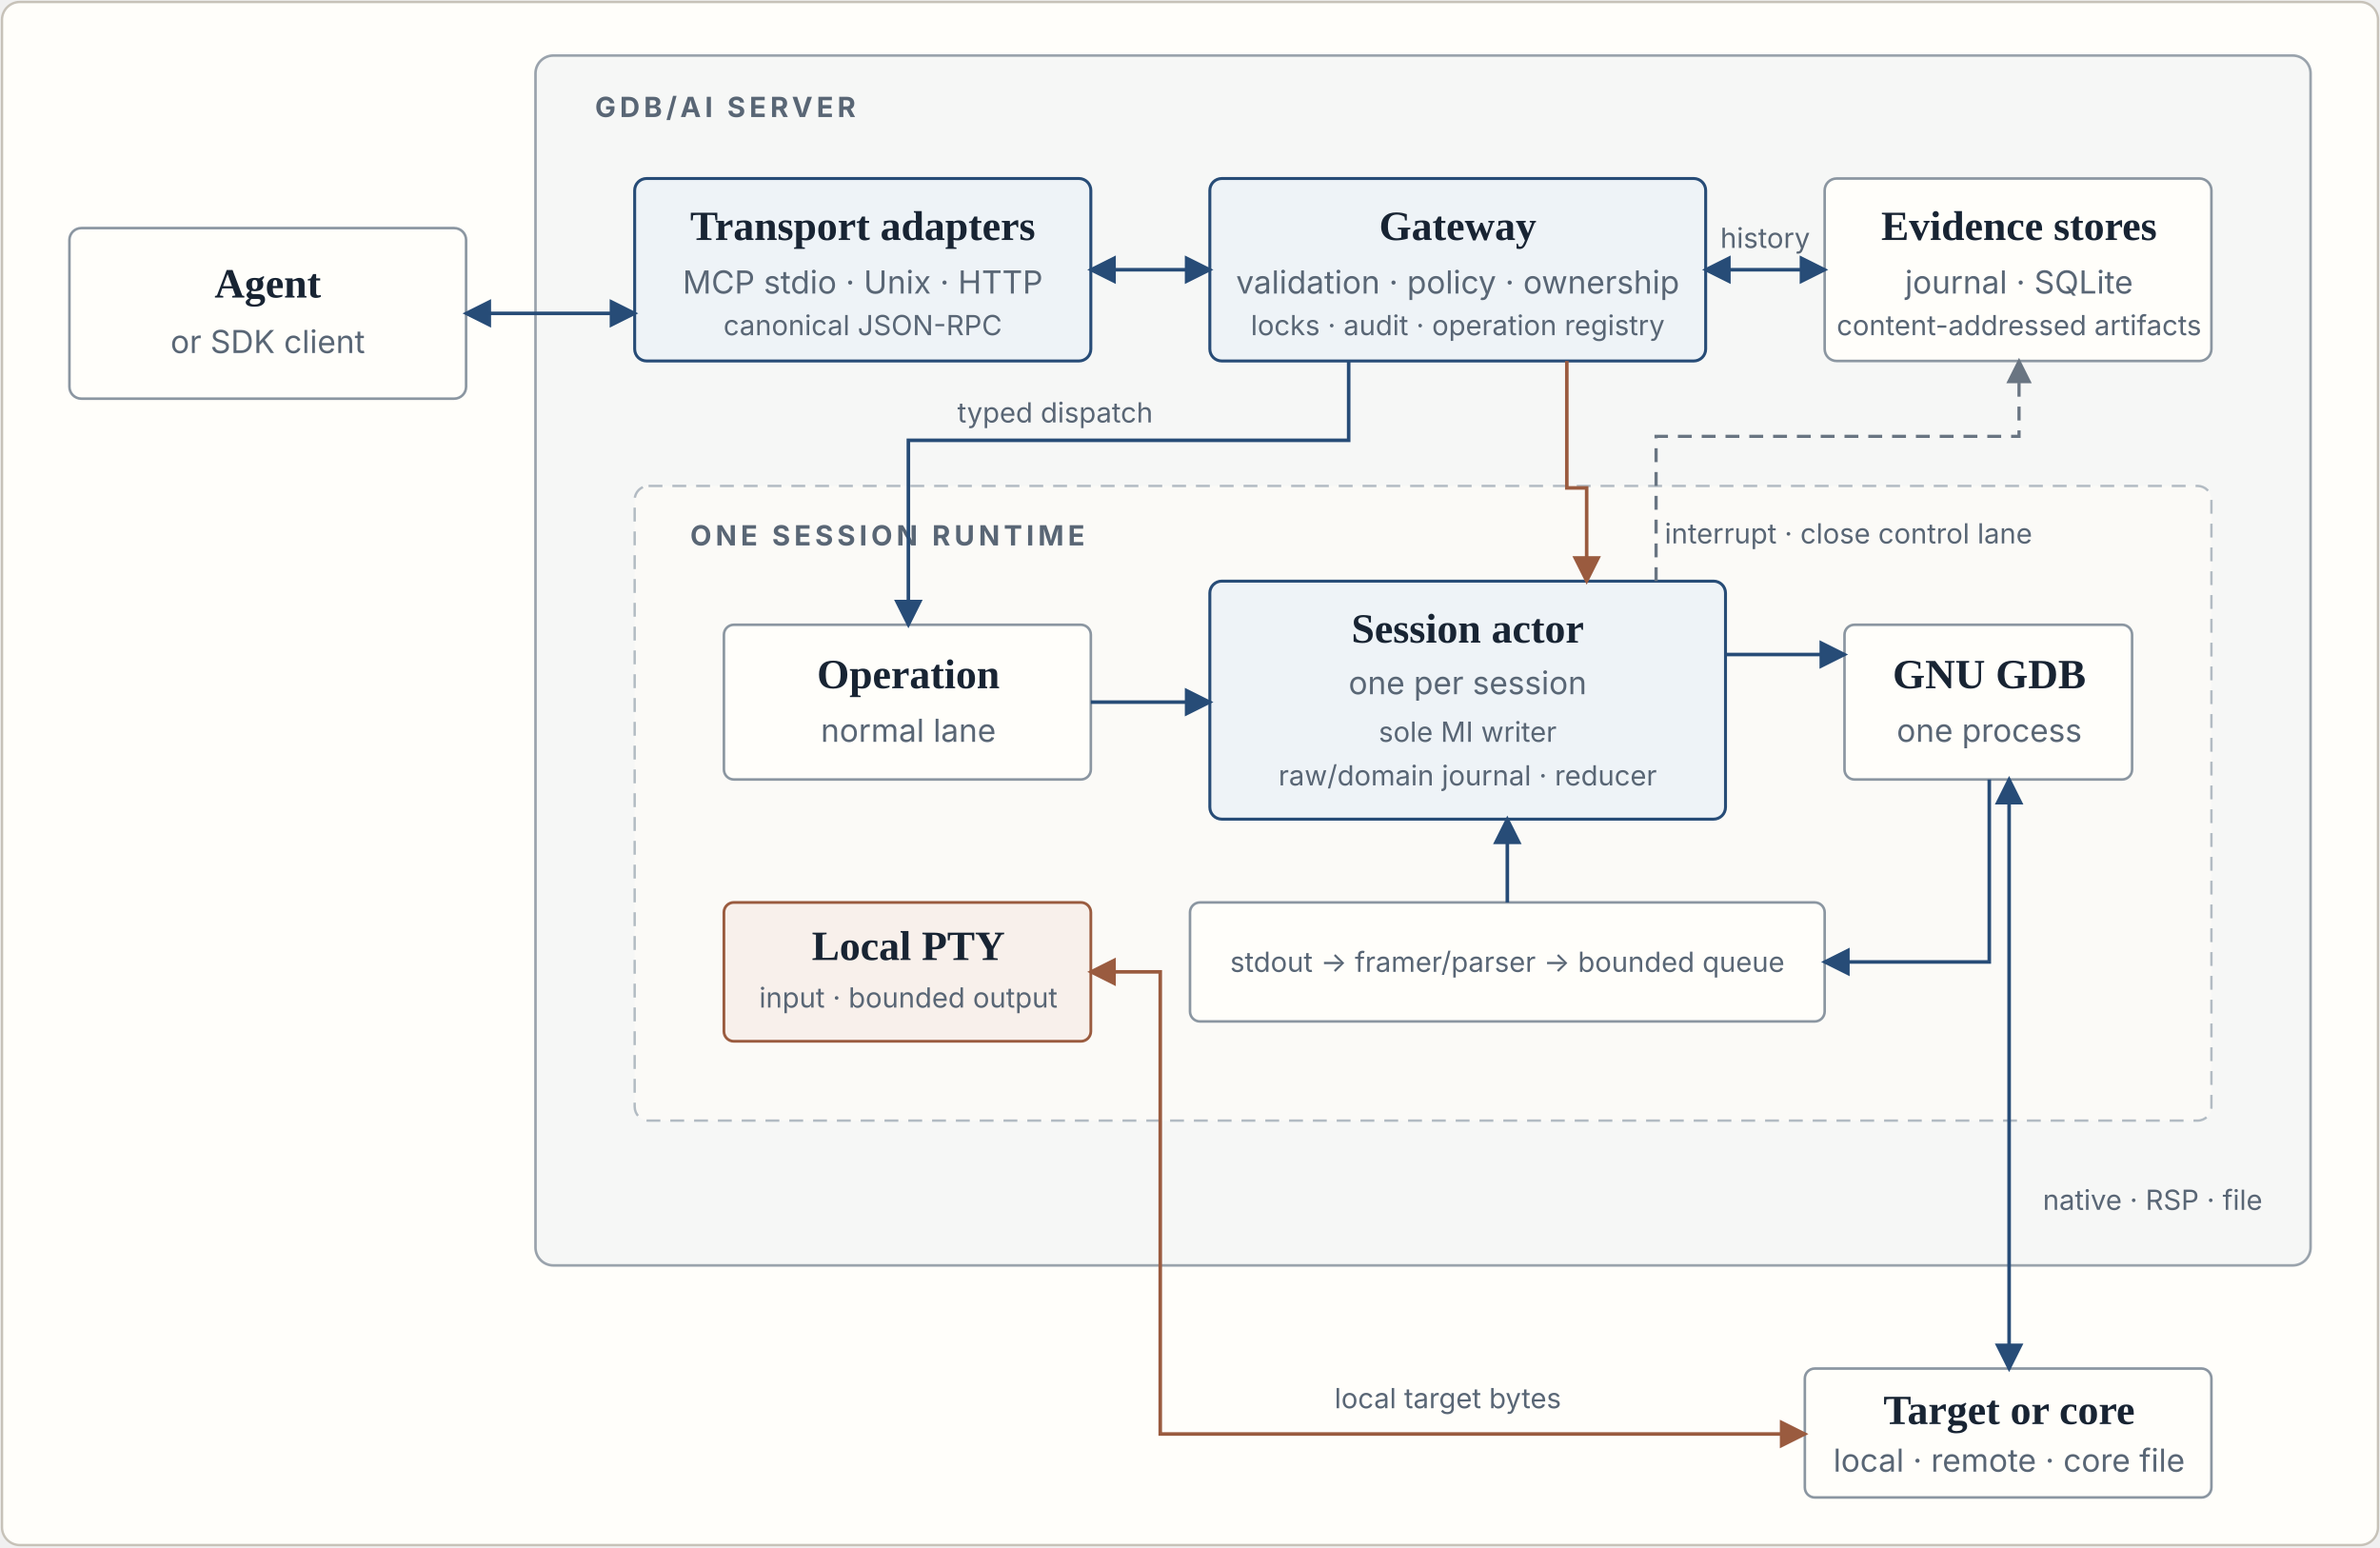
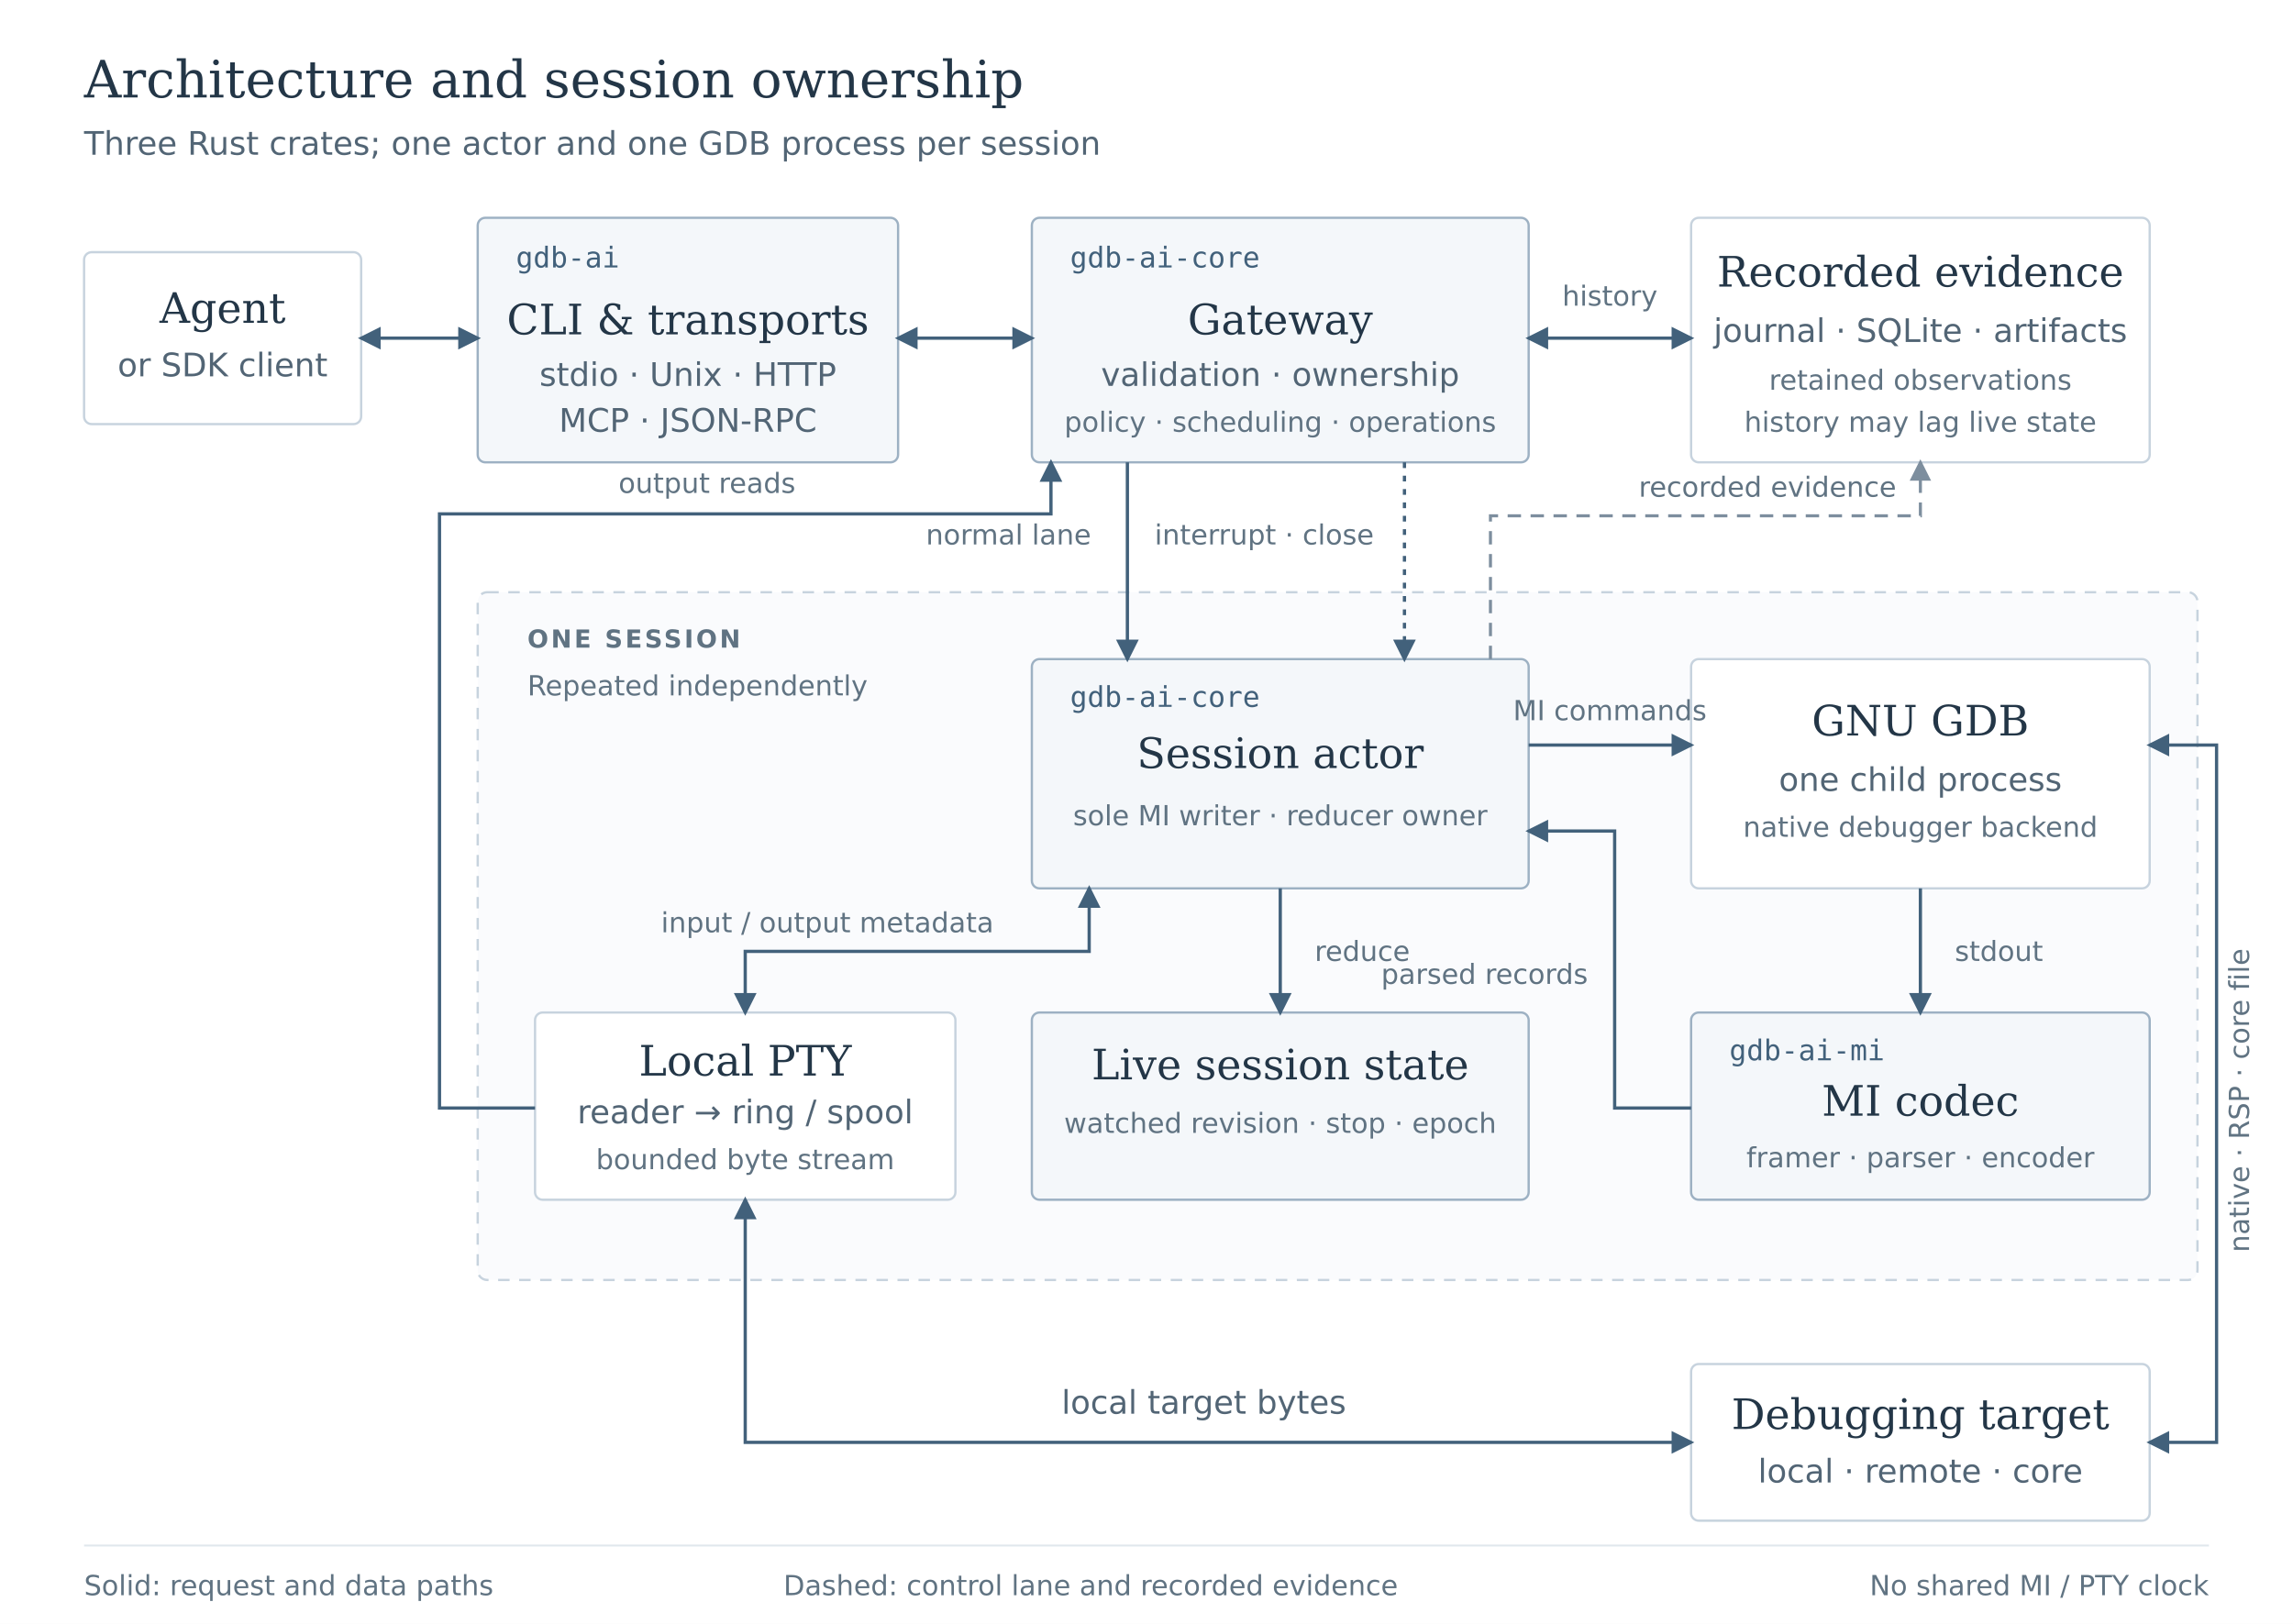
- <svg xmlns="http://www.w3.org/2000/svg" width="1200" height="780" viewBox="0 0 1200 780" role="img" aria-labelledby="title description">
+ <svg xmlns="http://www.w3.org/2000/svg" width="1200" height="850" viewBox="0 0 1200 850" role="img" aria-labelledby="title description">
  <defs>
-     <marker id="arrow" markerWidth="8" markerHeight="8" refX="7" refY="4" orient="auto" markerUnits="strokeWidth">
-       <path d="M0,0 L8,4 L0,8 Z" fill="#274c77" />
+     <marker id="arrow" markerWidth="7" markerHeight="7" refX="6" refY="3.5" orient="auto-start-reverse" markerUnits="strokeWidth">
+       <path d="M0 0 L7 3.5 L0 7 Z" fill="#42617b" />
    </marker>
-     <marker id="arrow-both" markerWidth="8" markerHeight="8" refX="7" refY="4" orient="auto-start-reverse" markerUnits="strokeWidth">
-       <path d="M0,0 L8,4 L0,8 Z" fill="#274c77" />
-     </marker>
-     <marker id="control-arrow" markerWidth="8" markerHeight="8" refX="7" refY="4" orient="auto" markerUnits="strokeWidth">
-       <path d="M0,0 L8,4 L0,8 Z" fill="#9a5b3f" />
-     </marker>
-     <marker id="io-arrow" markerWidth="8" markerHeight="8" refX="7" refY="4" orient="auto-start-reverse" markerUnits="strokeWidth">
-       <path d="M0,0 L8,4 L0,8 Z" fill="#9a5b3f" />
-     </marker>
-     <marker id="record-arrow" markerWidth="8" markerHeight="8" refX="7" refY="4" orient="auto" markerUnits="strokeWidth">
-       <path d="M0,0 L8,4 L0,8 Z" fill="#697582" />
+     <marker id="record-arrow" markerWidth="7" markerHeight="7" refX="6" refY="3.5" orient="auto-start-reverse" markerUnits="strokeWidth">
+       <path d="M0 0 L7 3.5 L0 7 Z" fill="#7d8e9e" />
    </marker>
    <style>
-       text { fill: #182433; font-family: Inter, "DejaVu Sans", Arial, sans-serif; }
-       .title { font-family: "Source Serif 4", Georgia, "Times New Roman", serif;
-                font-size: 21px; font-weight: 600; }
-       .label { fill: #596675; font-size: 16px; }
-       .small { fill: #596675; font-size: 14px; }
-       .pipeline { fill: #596675; font-size: 14px; }
-       .boundary-label { fill: #596675; font-size: 14px; font-weight: 700;
-                         letter-spacing: 2px; }
-       .canvas { fill: #fffefa; stroke: #c7c2b8; stroke-width: 1.2; }
-       .server { fill: #f6f7f6; stroke: #9aa3ac; stroke-width: 1.3; }
-       .session { fill: #fbfaf7; stroke: #b2bbc3; stroke-width: 1.2;
-                  stroke-dasharray: 7 5; }
-       .box { fill: #fffefa; stroke: #8b96a1; stroke-width: 1.3; }
-       .primary { fill: #eef3f7; stroke: #274c77; stroke-width: 1.5; }
-       .io-box { fill: #f8f0eb; stroke: #9a5b3f; stroke-width: 1.4; }
-       .request { fill: none; stroke: #274c77; stroke-width: 1.8;
-                  marker-start: url(#arrow-both); marker-end: url(#arrow-both); }
-       .flow { fill: none; stroke: #274c77; stroke-width: 1.8;
-               marker-end: url(#arrow); }
-       .control { fill: none; stroke: #9a5b3f; stroke-width: 1.8;
-                  marker-end: url(#control-arrow); }
-       .io { fill: none; stroke: #9a5b3f; stroke-width: 1.8;
-             marker-start: url(#io-arrow); marker-end: url(#io-arrow); }
-       .record { fill: none; stroke: #697582; stroke-width: 1.6;
-                 stroke-dasharray: 7 5; marker-end: url(#record-arrow); }
+       text { fill: #233647; font-family: "DejaVu Sans", Arial, sans-serif; }
+       .heading { font-family: "DejaVu Serif", Georgia, serif; font-size: 27px; }
+       .title { font-family: "DejaVu Serif", Georgia, serif; font-size: 22px; }
+       .body { fill: #526575; font-size: 17px; }
+       .small { fill: #607382; font-size: 14.5px; }
+       .crate { fill: #42617b; font-family: "DejaVu Sans Mono", monospace; font-size: 15px; }
+       .section { fill: #607382; font-size: 13px; font-weight: 600; letter-spacing: 1.3px; }
+       .card { fill: #ffffff; stroke: #c7d3de; stroke-width: 1.2; }
+       .accent { fill: #f4f7fa; stroke: #9db1c3; stroke-width: 1.2; }
+       .session { fill: #fafbfd; stroke: #c7d3de; stroke-width: 1.2; stroke-dasharray: 6 5; }
+       .flow { fill: none; stroke: #42617b; stroke-width: 1.7; marker-end: url(#arrow); }
+       .both { fill: none; stroke: #42617b; stroke-width: 1.7; marker-start: url(#arrow); marker-end: url(#arrow); }
+       .control { fill: none; stroke: #42617b; stroke-width: 1.7; stroke-dasharray: 3 4; marker-end: url(#arrow); }
+       .record { fill: none; stroke: #7d8e9e; stroke-width: 1.6; stroke-dasharray: 7 5; marker-end: url(#record-arrow); }
    </style>
  </defs>
-   <rect class="canvas" x="1" y="1" width="1198" height="778" rx="9" />
-   <rect class="box" x="35" y="115" width="200" height="86" rx="6" />
-   <text class="title" x="135" y="150" text-anchor="middle">Agent</text>
-   <text class="label" x="135" y="178" text-anchor="middle">or SDK client</text>
-   <rect class="server" x="270" y="28" width="895" height="610" rx="9" />
-   <text class="boundary-label" x="300" y="59">GDB/AI SERVER</text>
-   <rect class="primary" x="320" y="90" width="230" height="92" rx="6" />
-   <text class="title" x="435" y="121" text-anchor="middle">Transport adapters</text>
-   <text class="label" x="435" y="148" text-anchor="middle">MCP stdio · Unix · HTTP</text>
-   <text class="small" x="435" y="169" text-anchor="middle">canonical JSON-RPC</text>
-   <rect class="primary" x="610" y="90" width="250" height="92" rx="6" />
-   <text class="title" x="735" y="121" text-anchor="middle">Gateway</text>
-   <text class="label" x="735" y="148" text-anchor="middle">validation · policy · ownership</text>
-   <text class="small" x="735" y="169" text-anchor="middle">locks · audit · operation registry</text>
-   <rect class="box" x="920" y="90" width="195" height="92" rx="6" />
-   <text class="title" x="1018" y="121" text-anchor="middle">Evidence stores</text>
-   <text class="label" x="1018" y="148" text-anchor="middle">journal · SQLite</text>
-   <text class="small" x="1018" y="169" text-anchor="middle">content-addressed artifacts</text>
-   <path class="request" d="M235 158 H320" />
-   <path class="request" d="M550 136 H610" />
-   <path class="request" d="M860 136 H920" />
-   <text class="small" x="890" y="125" text-anchor="middle">history</text>
-   <rect class="session" x="320" y="245" width="795" height="320" rx="7" />
-   <text class="boundary-label" x="348" y="275">ONE SESSION RUNTIME</text>
-   <rect class="box" x="365" y="315" width="185" height="78" rx="5" />
-   <text class="title" x="458" y="347" text-anchor="middle">Operation</text>
-   <text class="label" x="458" y="374" text-anchor="middle">normal lane</text>
-   <rect class="primary" x="610" y="293" width="260" height="120" rx="6" />
-   <text class="title" x="740" y="324" text-anchor="middle">Session actor</text>
-   <text class="label" x="740" y="350" text-anchor="middle">one per session</text>
-   <text class="small" x="740" y="374" text-anchor="middle">sole MI writer</text>
-   <text class="small" x="740" y="396" text-anchor="middle">raw/domain journal · reducer</text>
-   <rect class="box" x="930" y="315" width="145" height="78" rx="5" />
-   <text class="title" x="1003" y="347" text-anchor="middle">GNU GDB</text>
-   <text class="label" x="1003" y="374" text-anchor="middle">one process</text>
-   <rect class="io-box" x="365" y="455" width="185" height="70" rx="5" />
-   <text class="title" x="458" y="484" text-anchor="middle">Local PTY</text>
-   <text class="small" x="458" y="508" text-anchor="middle">input · bounded output</text>
-   <rect class="box" x="600" y="455" width="320" height="60" rx="5" />
-   <text class="pipeline" x="760" y="490" text-anchor="middle">stdout → framer/parser → bounded queue</text>
-   <path class="flow" d="M680 182 V222 H458 V315" />
-   <text class="small" x="532" y="213" text-anchor="middle">typed dispatch</text>
-   <path class="flow" d="M550 354 H610" />
-   <path class="control" d="M790 182 V246 H800 V293" />
-   <text class="small" x="932" y="274" text-anchor="middle">interrupt · close control lane</text>
-   <path class="flow" d="M870 330 H930" />
-   <path class="flow" d="M1003 393 V485 H920" />
-   <path class="flow" d="M760 455 V413" />
-   <path class="record" d="M835 293 V220 H1018 V182" />
-   <rect class="box" x="910" y="690" width="205" height="65" rx="5" />
-   <text class="title" x="1013" y="718" text-anchor="middle">Target or core</text>
-   <text class="label" x="1013" y="742" text-anchor="middle">local · remote · core file</text>
-   <path class="request" d="M1013 393 V690" />
-   <text class="small" x="1030" y="610">native · RSP · file</text>
-   <path class="io" d="M910 723 H585 V490 H550" />
-   <text class="small" x="730" y="710" text-anchor="middle">local target bytes</text>
+   <rect width="1200" height="850" fill="#ffffff" />
+   <text class="heading" x="44" y="51">Architecture and session ownership</text>
+   <text class="body" x="44" y="81">Three Rust crates; one actor and one GDB process per session</text>
+   <rect class="card" x="44" y="132" width="145" height="90" rx="4" />
+   <text class="title" x="116.5" y="169" text-anchor="middle">Agent</text>
+   <text class="body" x="116.5" y="197" text-anchor="middle">or SDK client</text>
+   <rect class="accent" x="250" y="114" width="220" height="128" rx="4" />
+   <text class="crate" x="270" y="140">gdb-ai</text>
+   <text class="title" x="360" y="175" text-anchor="middle">CLI &amp; transports</text>
+   <text class="body" x="360" y="202" text-anchor="middle">stdio · Unix · HTTP</text>
+   <text class="body" x="360" y="226" text-anchor="middle">MCP · JSON-RPC</text>
+   <rect class="accent" x="540" y="114" width="260" height="128" rx="4" />
+   <text class="crate" x="560" y="140">gdb-ai-core</text>
+   <text class="title" x="670" y="175" text-anchor="middle">Gateway</text>
+   <text class="body" x="670" y="202" text-anchor="middle">validation · ownership</text>
+   <text class="small" x="670" y="226" text-anchor="middle">policy · scheduling · operations</text>
+   <rect class="card" x="885" y="114" width="240" height="128" rx="4" />
+   <text class="title" x="1005" y="150" text-anchor="middle">Recorded evidence</text>
+   <text class="body" x="1005" y="179" text-anchor="middle">journal · SQLite · artifacts</text>
+   <text class="small" x="1005" y="204" text-anchor="middle">retained observations</text>
+   <text class="small" x="1005" y="226" text-anchor="middle">history may lag live state</text>
+   <path class="both" d="M189 177 H250" />
+   <path class="both" d="M470 177 H540" />
+   <path class="both" d="M800 177 H885" />
+   <text class="small" x="842.5" y="160" text-anchor="middle">history</text>
+   <rect class="session" x="250" y="310" width="900" height="360" rx="5" />
+   <text class="section" x="276" y="339">ONE SESSION</text>
+   <text class="small" x="276" y="364">Repeated independently</text>
+   <rect class="accent" x="540" y="345" width="260" height="120" rx="4" />
+   <text class="crate" x="560" y="370">gdb-ai-core</text>
+   <text class="title" x="670" y="402" text-anchor="middle">Session actor</text>
+   <text class="small" x="670" y="432" text-anchor="middle">sole MI writer · reducer owner</text>
+   <rect class="card" x="885" y="345" width="240" height="120" rx="4" />
+   <text class="title" x="1005" y="385" text-anchor="middle">GNU GDB</text>
+   <text class="body" x="1005" y="414" text-anchor="middle">one child process</text>
+   <text class="small" x="1005" y="438" text-anchor="middle">native debugger backend</text>
+   <path class="flow" d="M590 242 V345" />
+   <text class="small" x="571" y="285" text-anchor="end">normal lane</text>
+   <path class="control" d="M735 242 V345" />
+   <text class="small" x="719" y="285" text-anchor="end">interrupt · close</text>
+   <path class="record" d="M780 345 V270 H1005 V242" />
+   <text class="small" x="925" y="260" text-anchor="middle">recorded evidence</text>
+   <path class="flow" d="M800 390 H885" />
+   <text class="small" x="842.5" y="377" text-anchor="middle">MI commands</text>
+   <rect class="card" x="280" y="530" width="220" height="98" rx="4" />
+   <text class="title" x="390" y="563" text-anchor="middle">Local PTY</text>
+   <text class="body" x="390" y="588" text-anchor="middle">reader → ring / spool</text>
+   <text class="small" x="390" y="612" text-anchor="middle">bounded byte stream</text>
+   <rect class="accent" x="540" y="530" width="260" height="98" rx="4" />
+   <text class="title" x="670" y="565" text-anchor="middle">Live session state</text>
+   <text class="small" x="670" y="593" text-anchor="middle">watched revision · stop · epoch</text>
+   <rect class="accent" x="885" y="530" width="240" height="98" rx="4" />
+   <text class="crate" x="905" y="555">gdb-ai-mi</text>
+   <text class="title" x="1005" y="584" text-anchor="middle">MI codec</text>
+   <text class="small" x="1005" y="611" text-anchor="middle">framer · parser · encoder</text>
+   <path class="flow" d="M670 465 V530" />
+   <text class="small" x="688" y="503">reduce</text>
+   <path class="flow" d="M1005 465 V530" />
+   <text class="small" x="1023" y="503">stdout</text>
+   <path class="flow" d="M885 580 H845 V435 H800" />
+   <text class="small" x="831" y="515" text-anchor="end">parsed records</text>
+   <path class="both" d="M570 465 V498 H390 V530" />
+   <text class="small" x="433" y="488" text-anchor="middle">input / output metadata</text>
+   <path class="flow" d="M280 580 H230 V269 H550 V242" />
+   <text class="small" x="370" y="258" text-anchor="middle">output reads</text>
+   <rect class="card" x="885" y="714" width="240" height="82" rx="4" />
+   <text class="title" x="1005" y="748" text-anchor="middle">Debugging target</text>
+   <text class="body" x="1005" y="776" text-anchor="middle">local · remote · core</text>
+   <path class="both" d="M390 628 V755 H885" />
+   <text class="body" x="630" y="740" text-anchor="middle">local target bytes</text>
+   <path class="both" d="M1125 390 H1160 V755 H1125" />
+   <text class="small" x="1177" y="576" text-anchor="middle" transform="rotate(-90 1177 576)">native · RSP · core file</text>
+   <path d="M44 809 H1156" fill="none" stroke="#e0e7ed" stroke-width="1" />
+   <text class="small" x="44" y="835">Solid: request and data paths</text>
+   <text class="small" x="410" y="835">Dashed: control lane and recorded evidence</text>
+   <text class="small" x="1156" y="835" text-anchor="end">No shared MI / PTY clock</text>
</svg>
